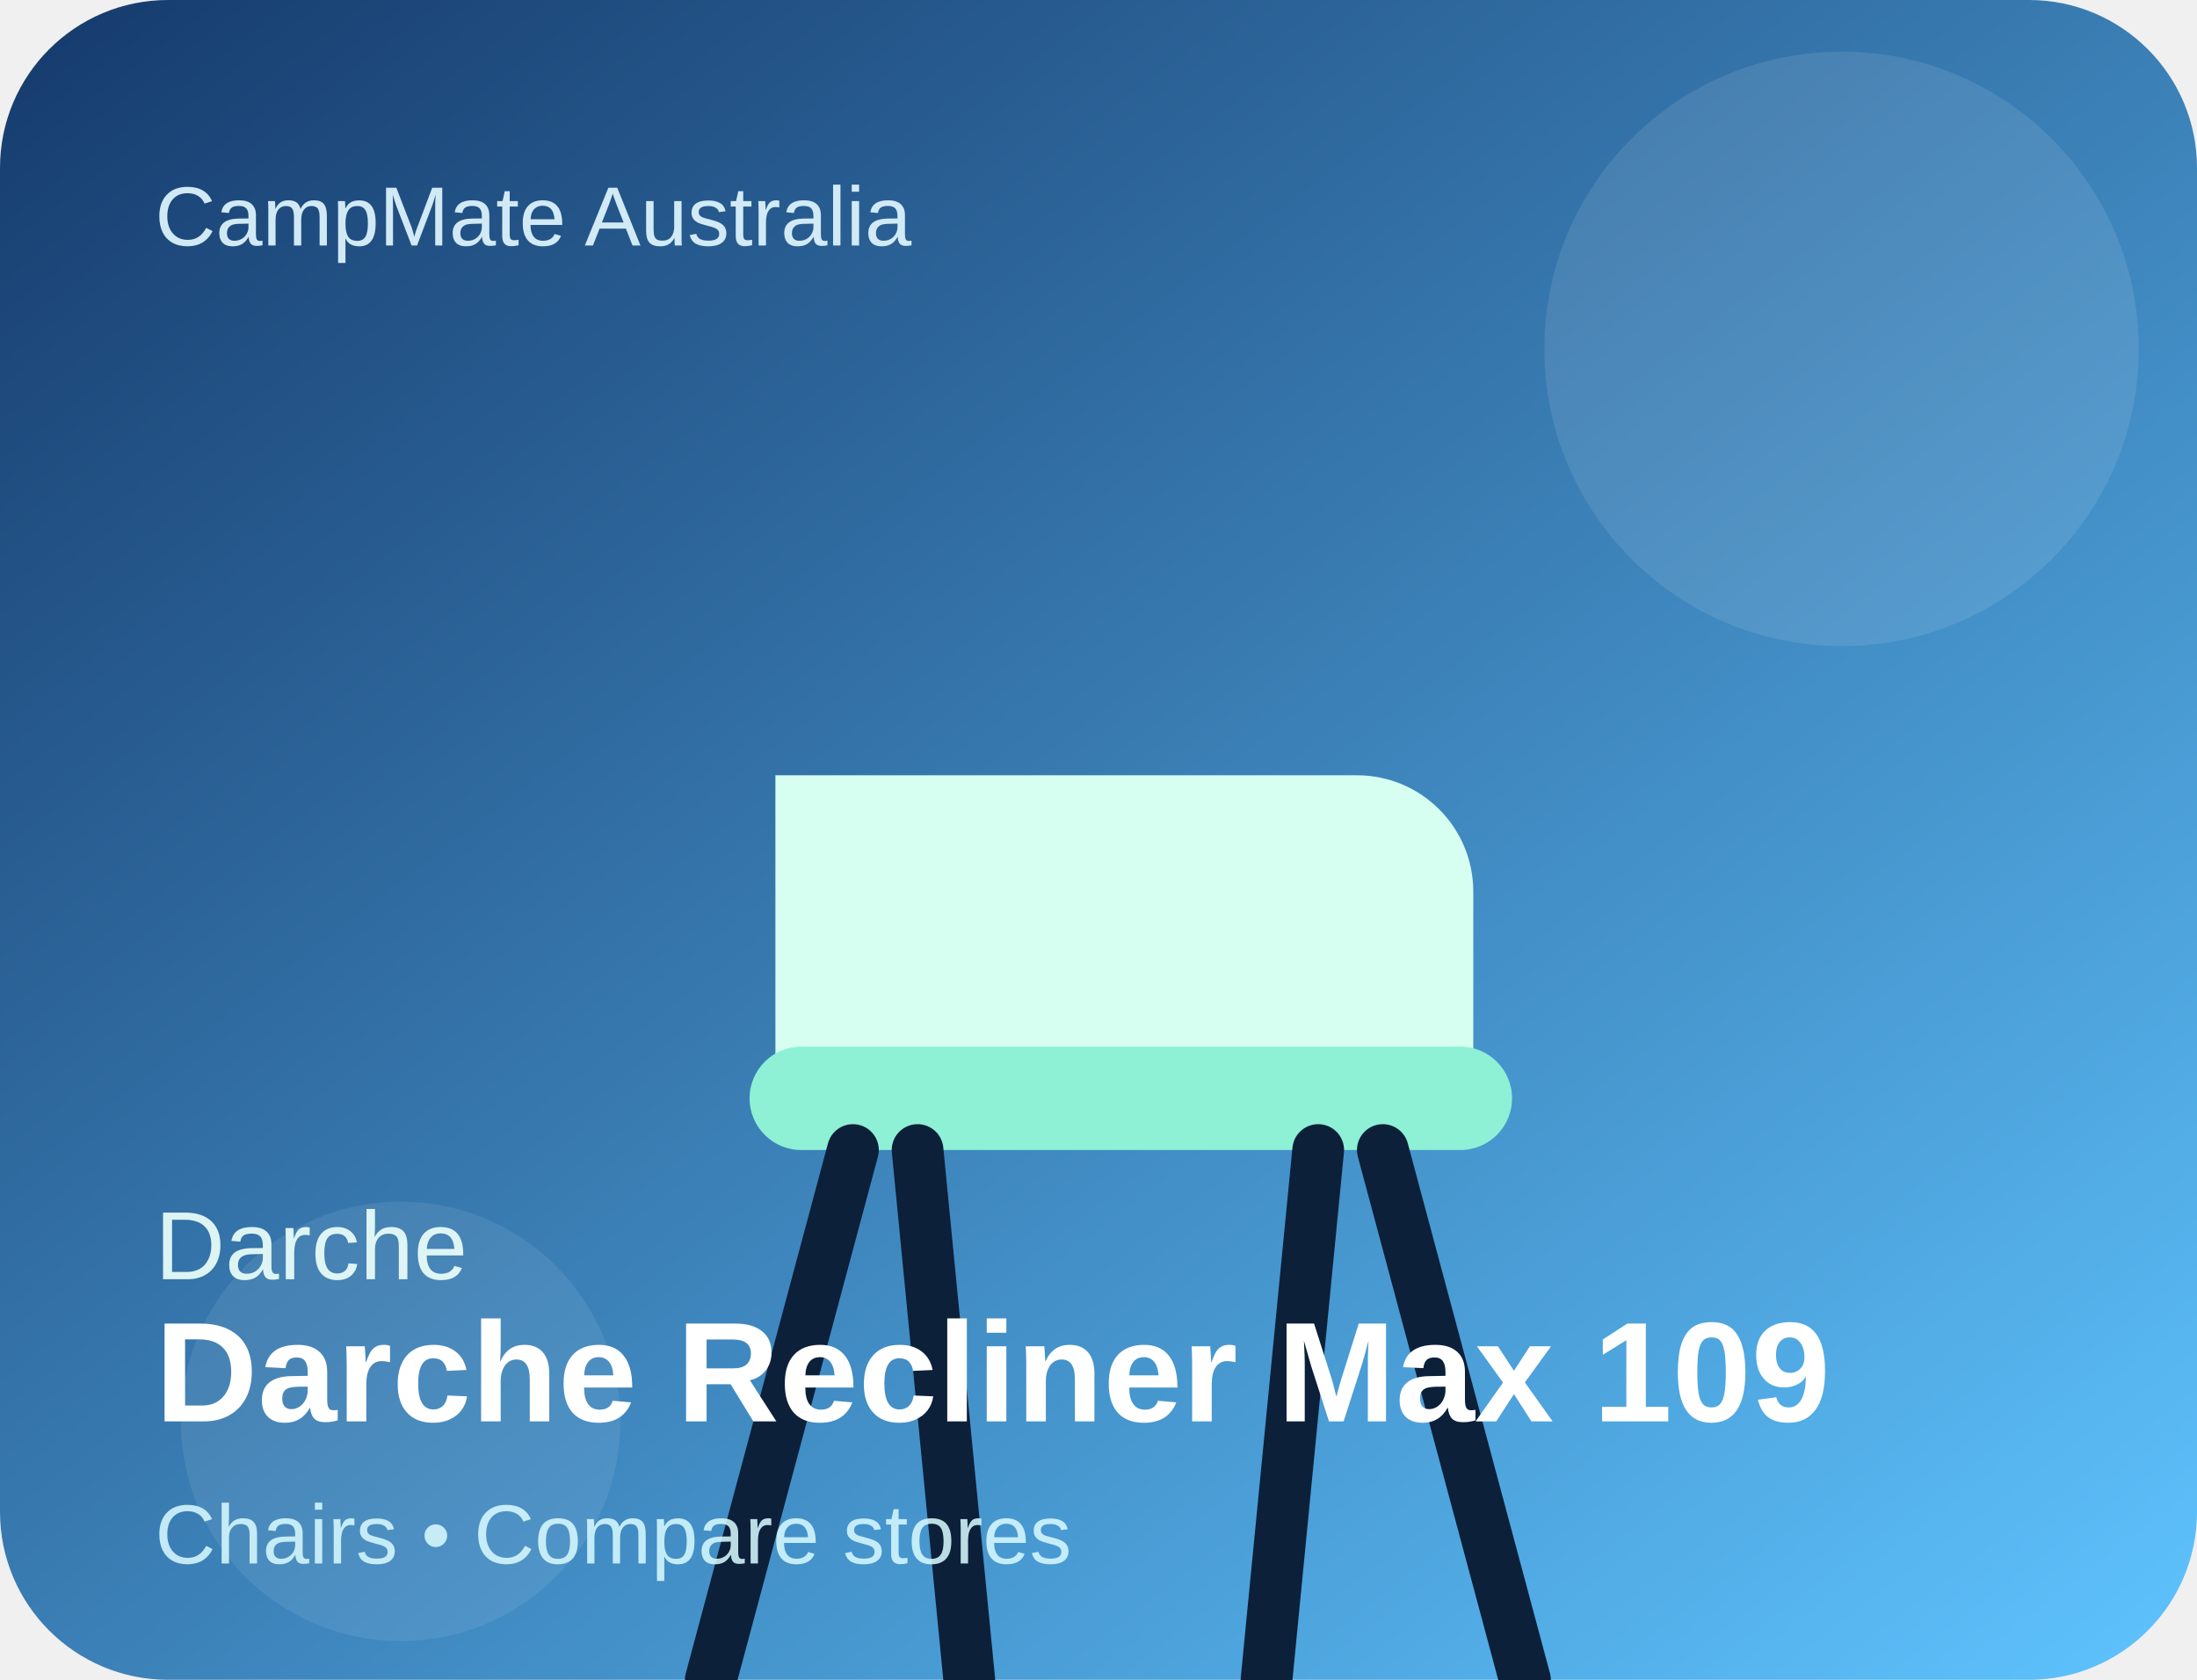
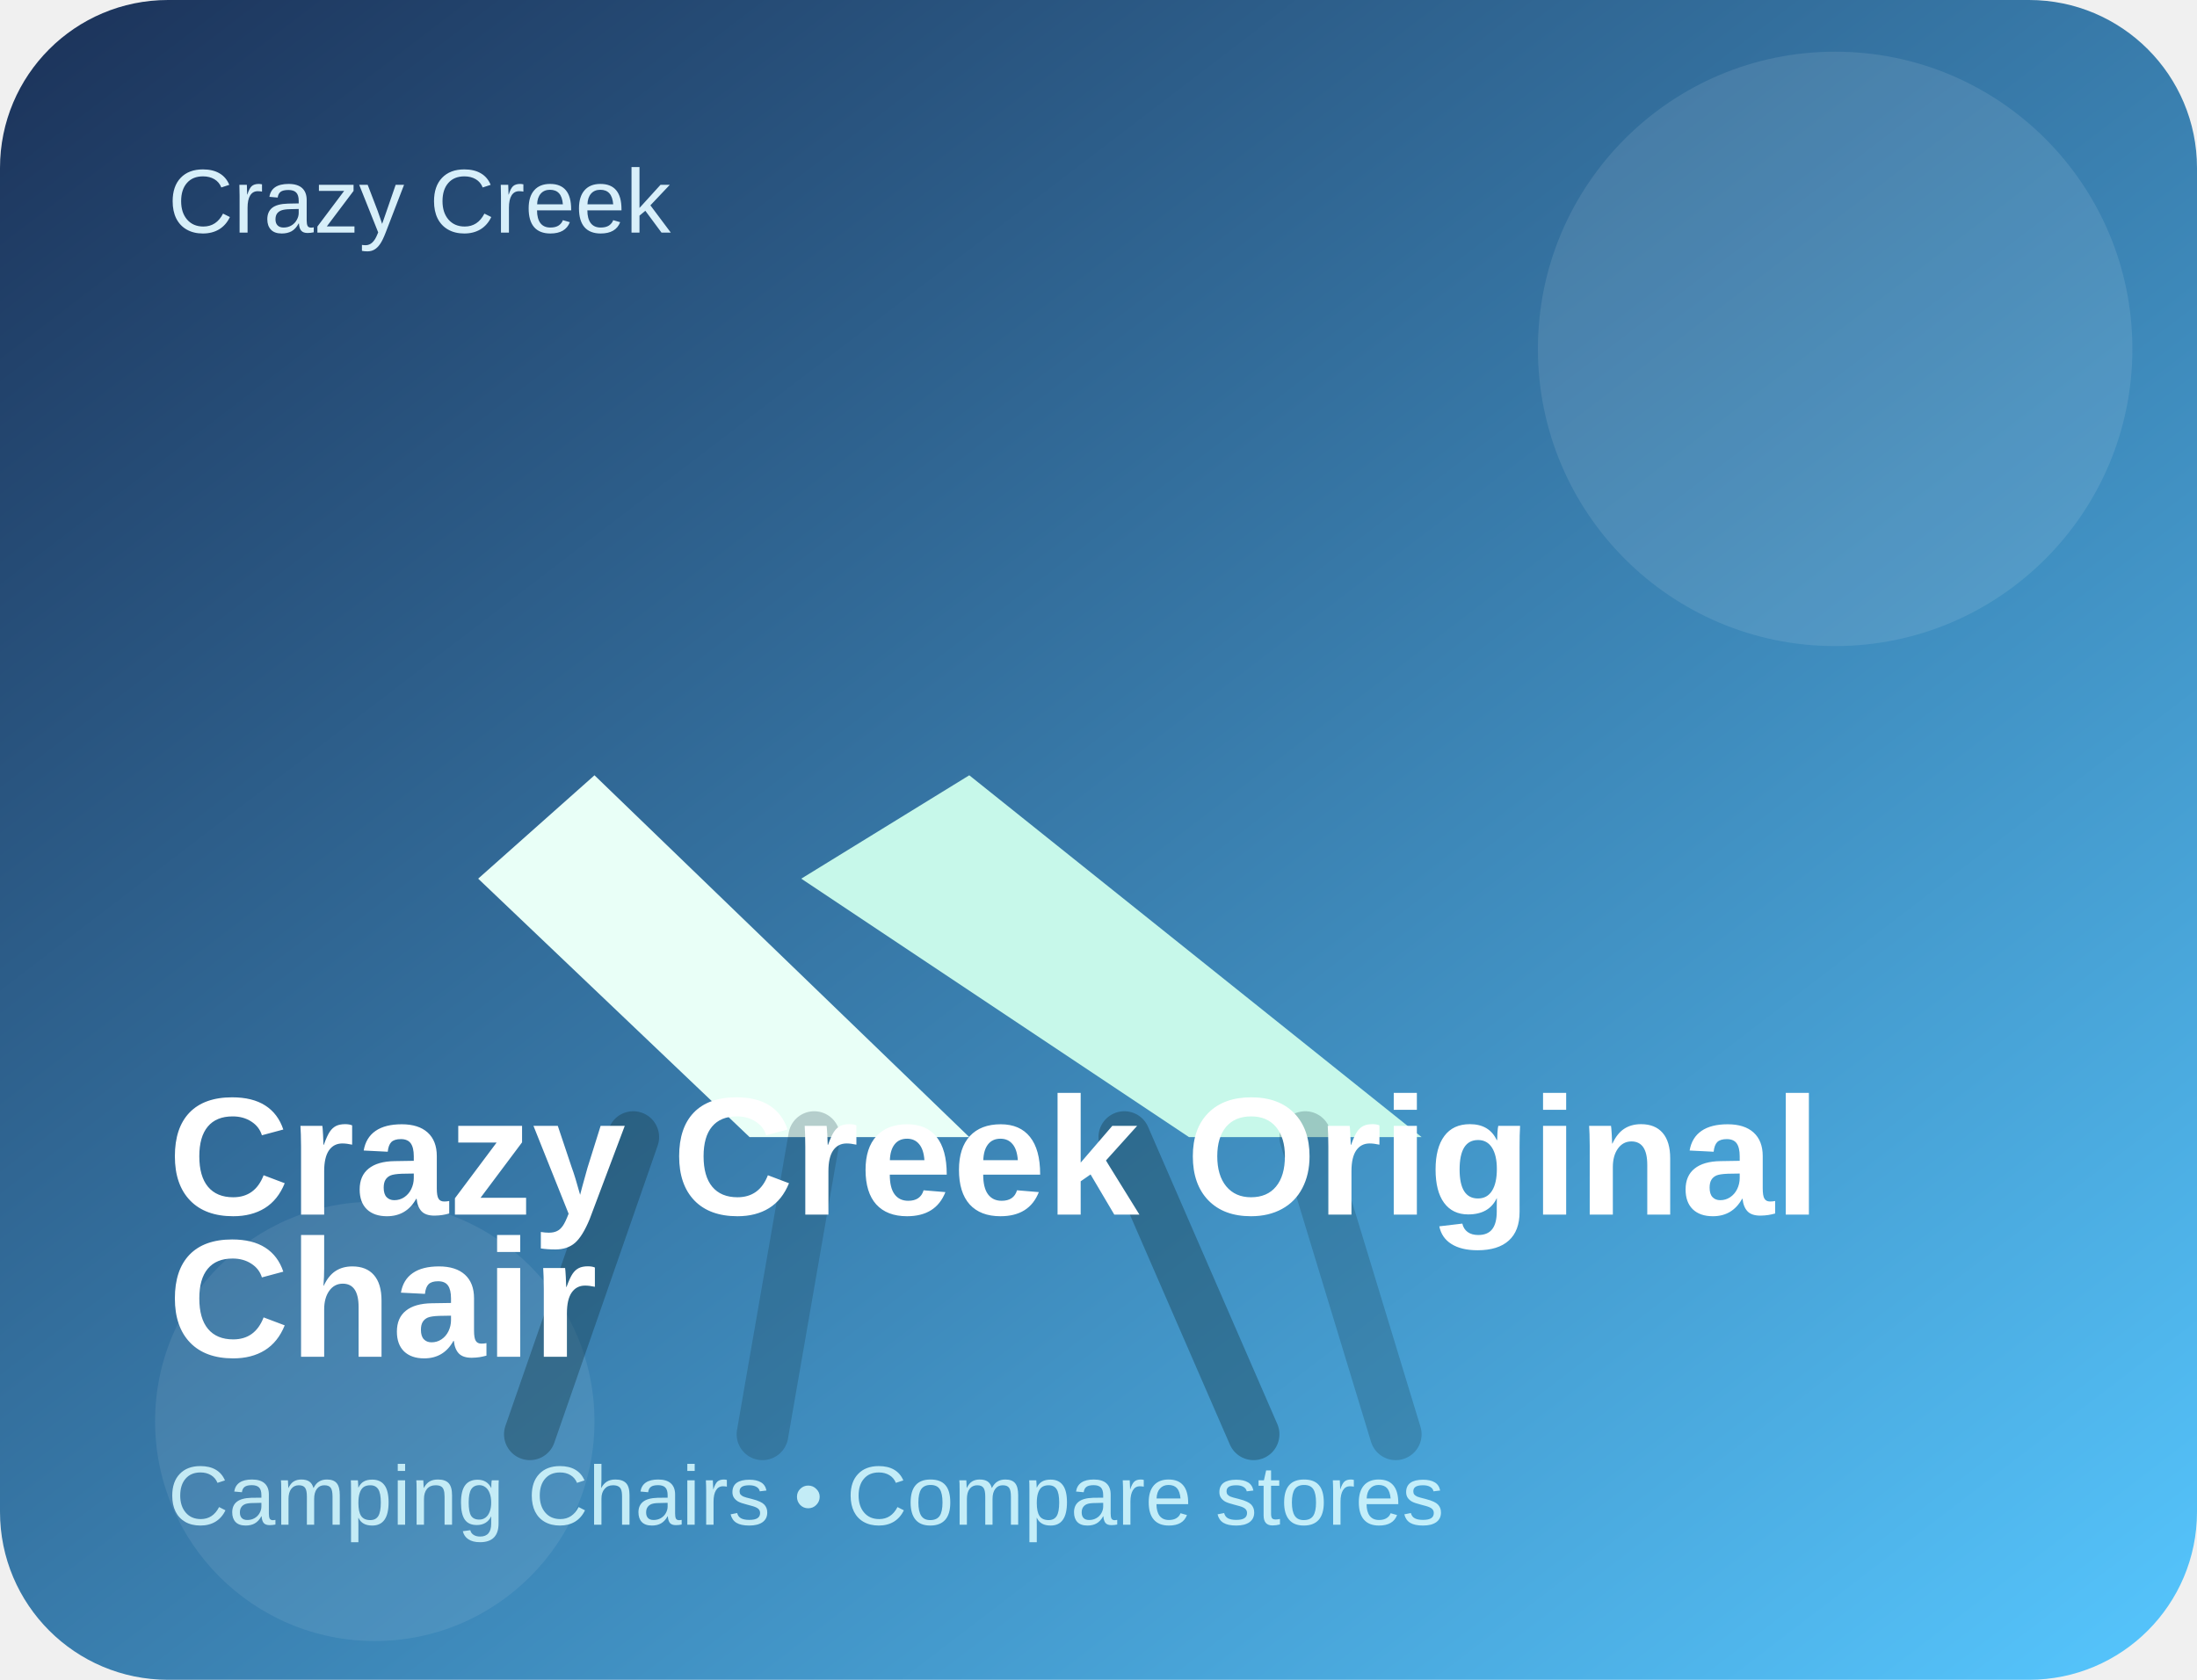
- <svg xmlns="http://www.w3.org/2000/svg" viewBox="0 0 340 260" role="img" aria-label="Darche Recliner Max 109">
+ <svg xmlns="http://www.w3.org/2000/svg" viewBox="0 0 340 260" role="img" aria-label="Crazy Creek Original Chair">
  <defs>
    <linearGradient id="g" x1="0" y1="0" x2="1" y2="1">
-       <stop offset="0%" stop-color="#15396b" />
-       <stop offset="100%" stop-color="#5fc4ff" />
+       <stop offset="0%" stop-color="#1b3158" />
+       <stop offset="100%" stop-color="#56c7ff" />
    </linearGradient>
  </defs>
  <rect width="340" height="260" rx="26" fill="url(#g)" />
-   <circle cx="285" cy="54" r="46" fill="#ffffff" opacity="0.10" />
-   <circle cx="62" cy="220" r="34" fill="#ffffff" opacity="0.08" />
-   <path d="M120 120 h90 a18 18 0 0 1 18 18 v26 h-108z" fill="#d7fff1" />
-   <rect x="116" y="162" width="118" height="16" rx="8" fill="#8ef0d5" />
-   <path d="M132 178 L110 260 M214 178 L236 260 M142 178 L150 260 M204 178 L196 260" stroke="#0c203a" stroke-width="8" stroke-linecap="round" />
-   <text x="24" y="38" font-family="Arial, Helvetica, sans-serif" font-size="13" fill="#dff6ff" opacity="0.92">CampMate Australia</text>
-   <text x="24" y="198" font-family="Arial, Helvetica, sans-serif" font-size="15" fill="#ecfffb" opacity="0.92">Darche</text>
-   <text x="24" y="220" font-family="Arial, Helvetica, sans-serif" font-size="22" font-weight="700" fill="#ffffff">Darche Recliner Max 109</text>
-   <text x="24" y="242" font-family="Arial, Helvetica, sans-serif" font-size="13" fill="#d8faff" opacity="0.86">Chairs • Compare stores</text>
+   <circle cx="284" cy="54" r="46" fill="#ffffff" opacity="0.10" />
+   <circle cx="58" cy="220" r="34" fill="#ffffff" opacity="0.08" />
+   <path d="M92 120 L150 176 L116 176 L74 136 Z" fill="#e9fff7" />
+   <path d="M150 120 L220 176 L184 176 L124 136 Z" fill="#c7f8ea" />
+   <path d="M98 176 L82 222" stroke="#163b4b" stroke-width="8" stroke-linecap="round" opacity="0.4" />
+   <path d="M174 176 L194 222" stroke="#163b4b" stroke-width="8" stroke-linecap="round" opacity="0.4" />
+   <path d="M126 176 L118 222" stroke="#163b4b" stroke-width="8" stroke-linecap="round" opacity="0.25" />
+   <path d="M202 176 L216 222" stroke="#163b4b" stroke-width="8" stroke-linecap="round" opacity="0.25" />
+   <text x="26" y="36" font-family="Arial, Helvetica, sans-serif" font-size="14" fill="#dff6ff" opacity="0.96">Crazy Creek</text>
+   <text x="26" y="188" font-family="Arial, Helvetica, sans-serif" font-size="26" font-weight="700" fill="#ffffff">Crazy Creek Original</text>
+   <text x="26" y="210" font-family="Arial, Helvetica, sans-serif" font-size="26" font-weight="700" fill="#ffffff">Chair</text>
+   <text x="26" y="236" font-family="Arial, Helvetica, sans-serif" font-size="13" fill="#d8faff" opacity="0.86">Camping Chairs • Compare stores</text>
</svg>
